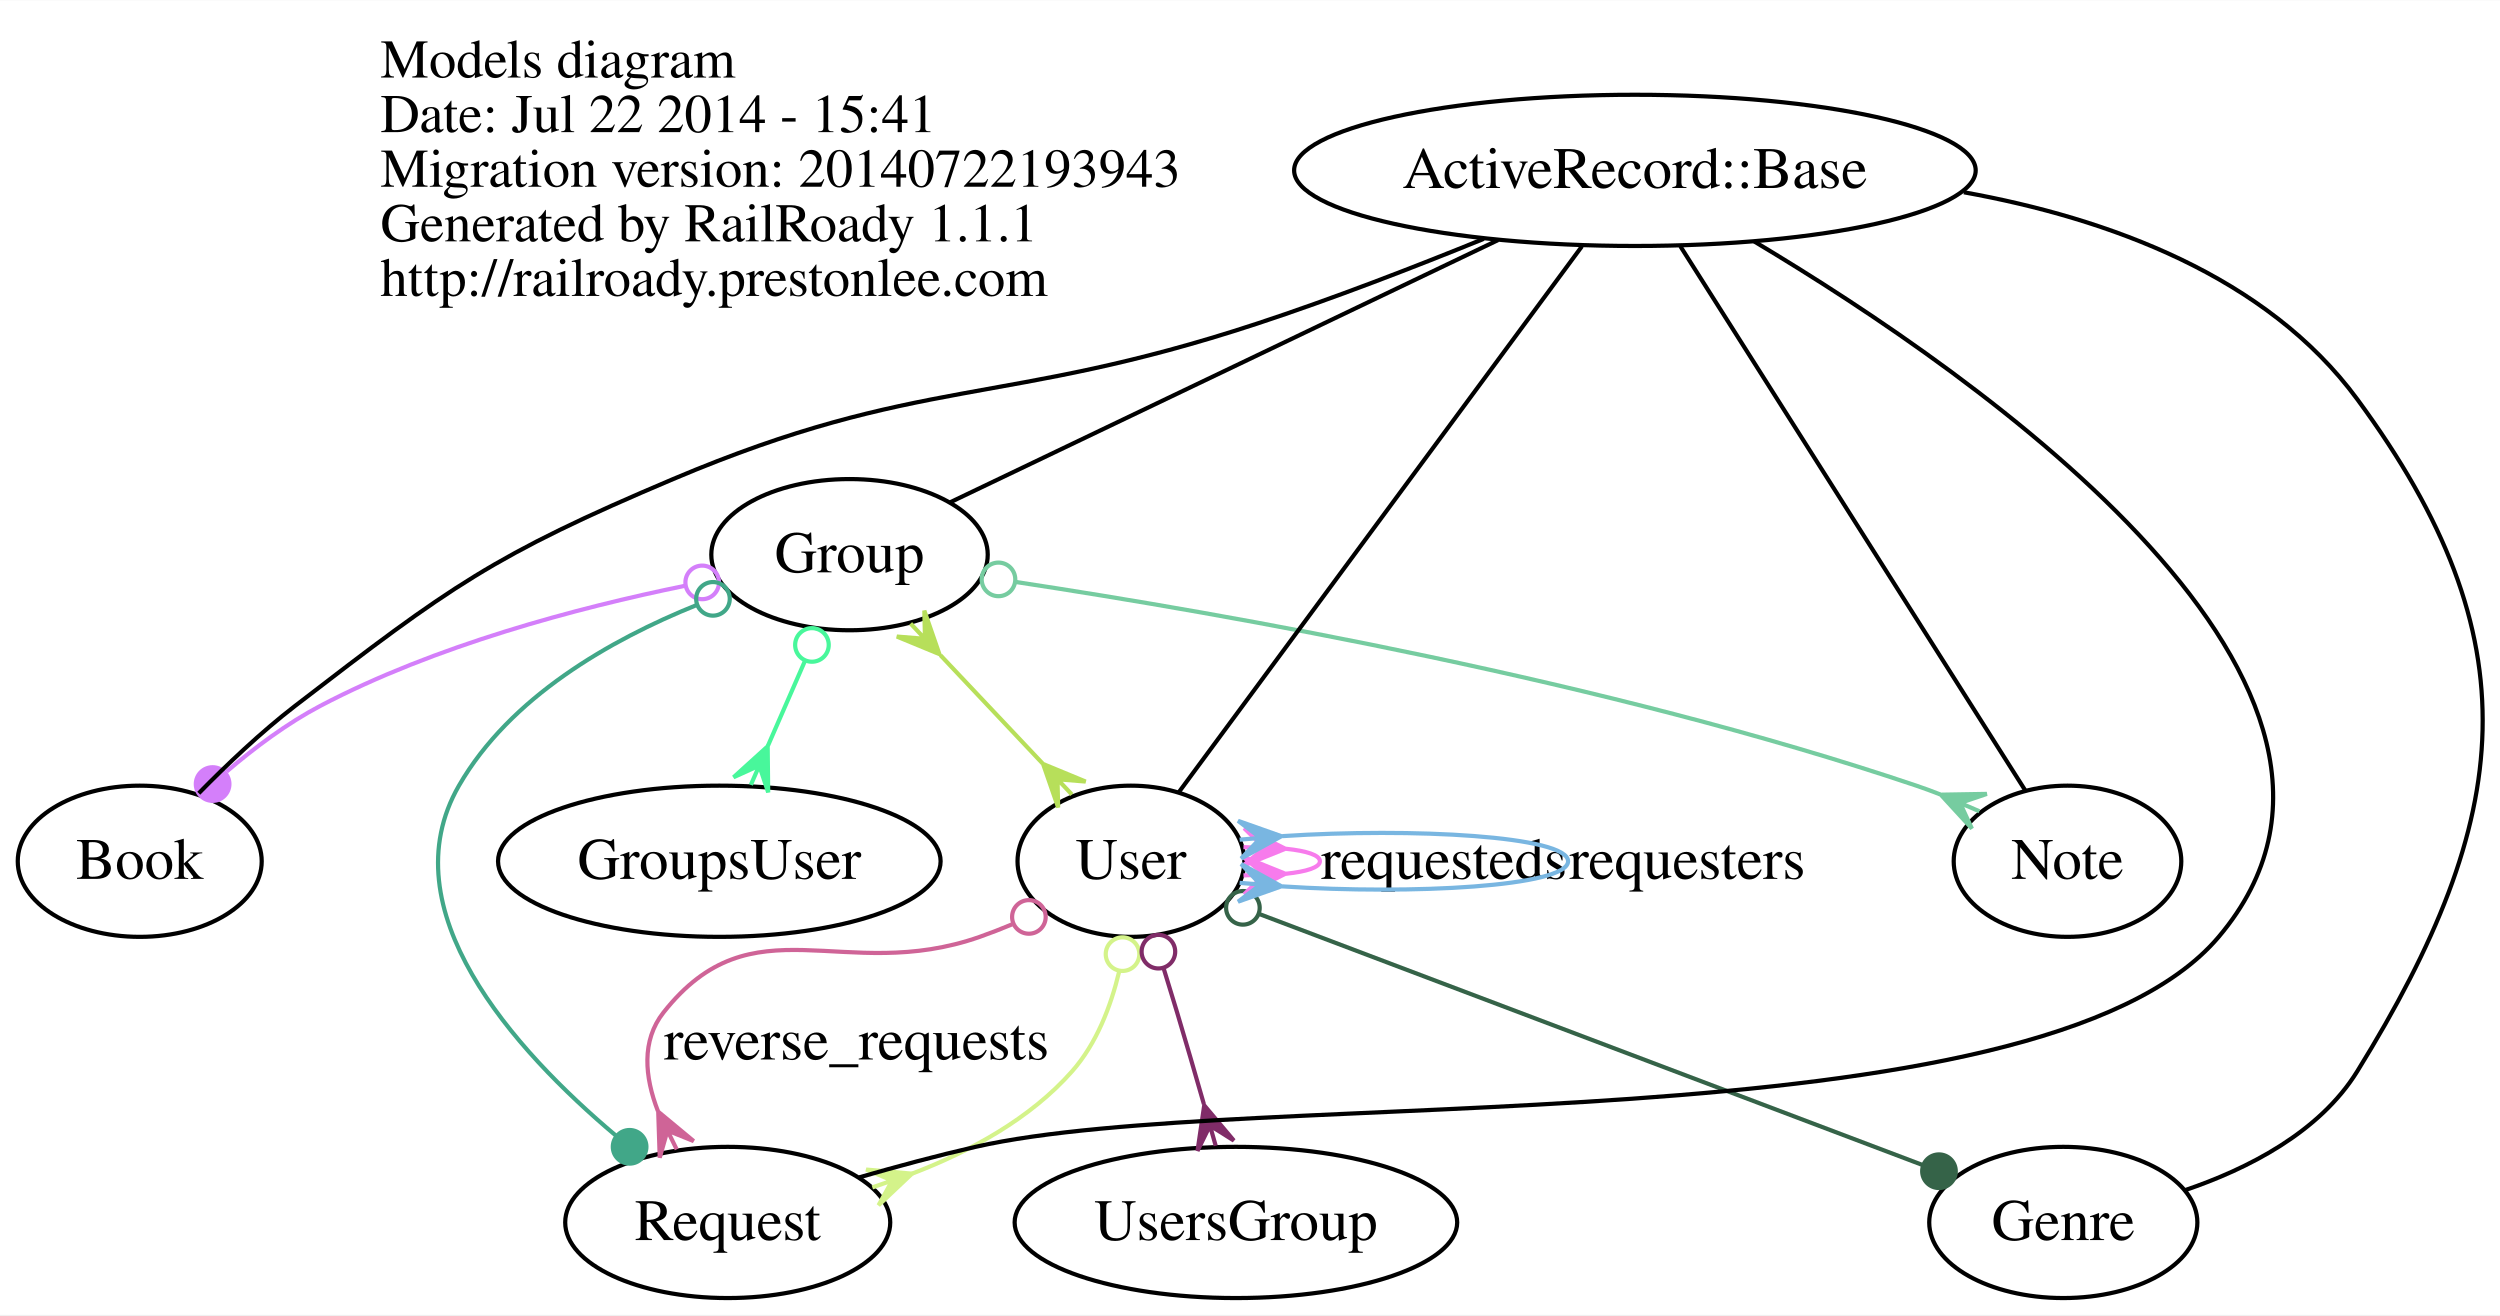
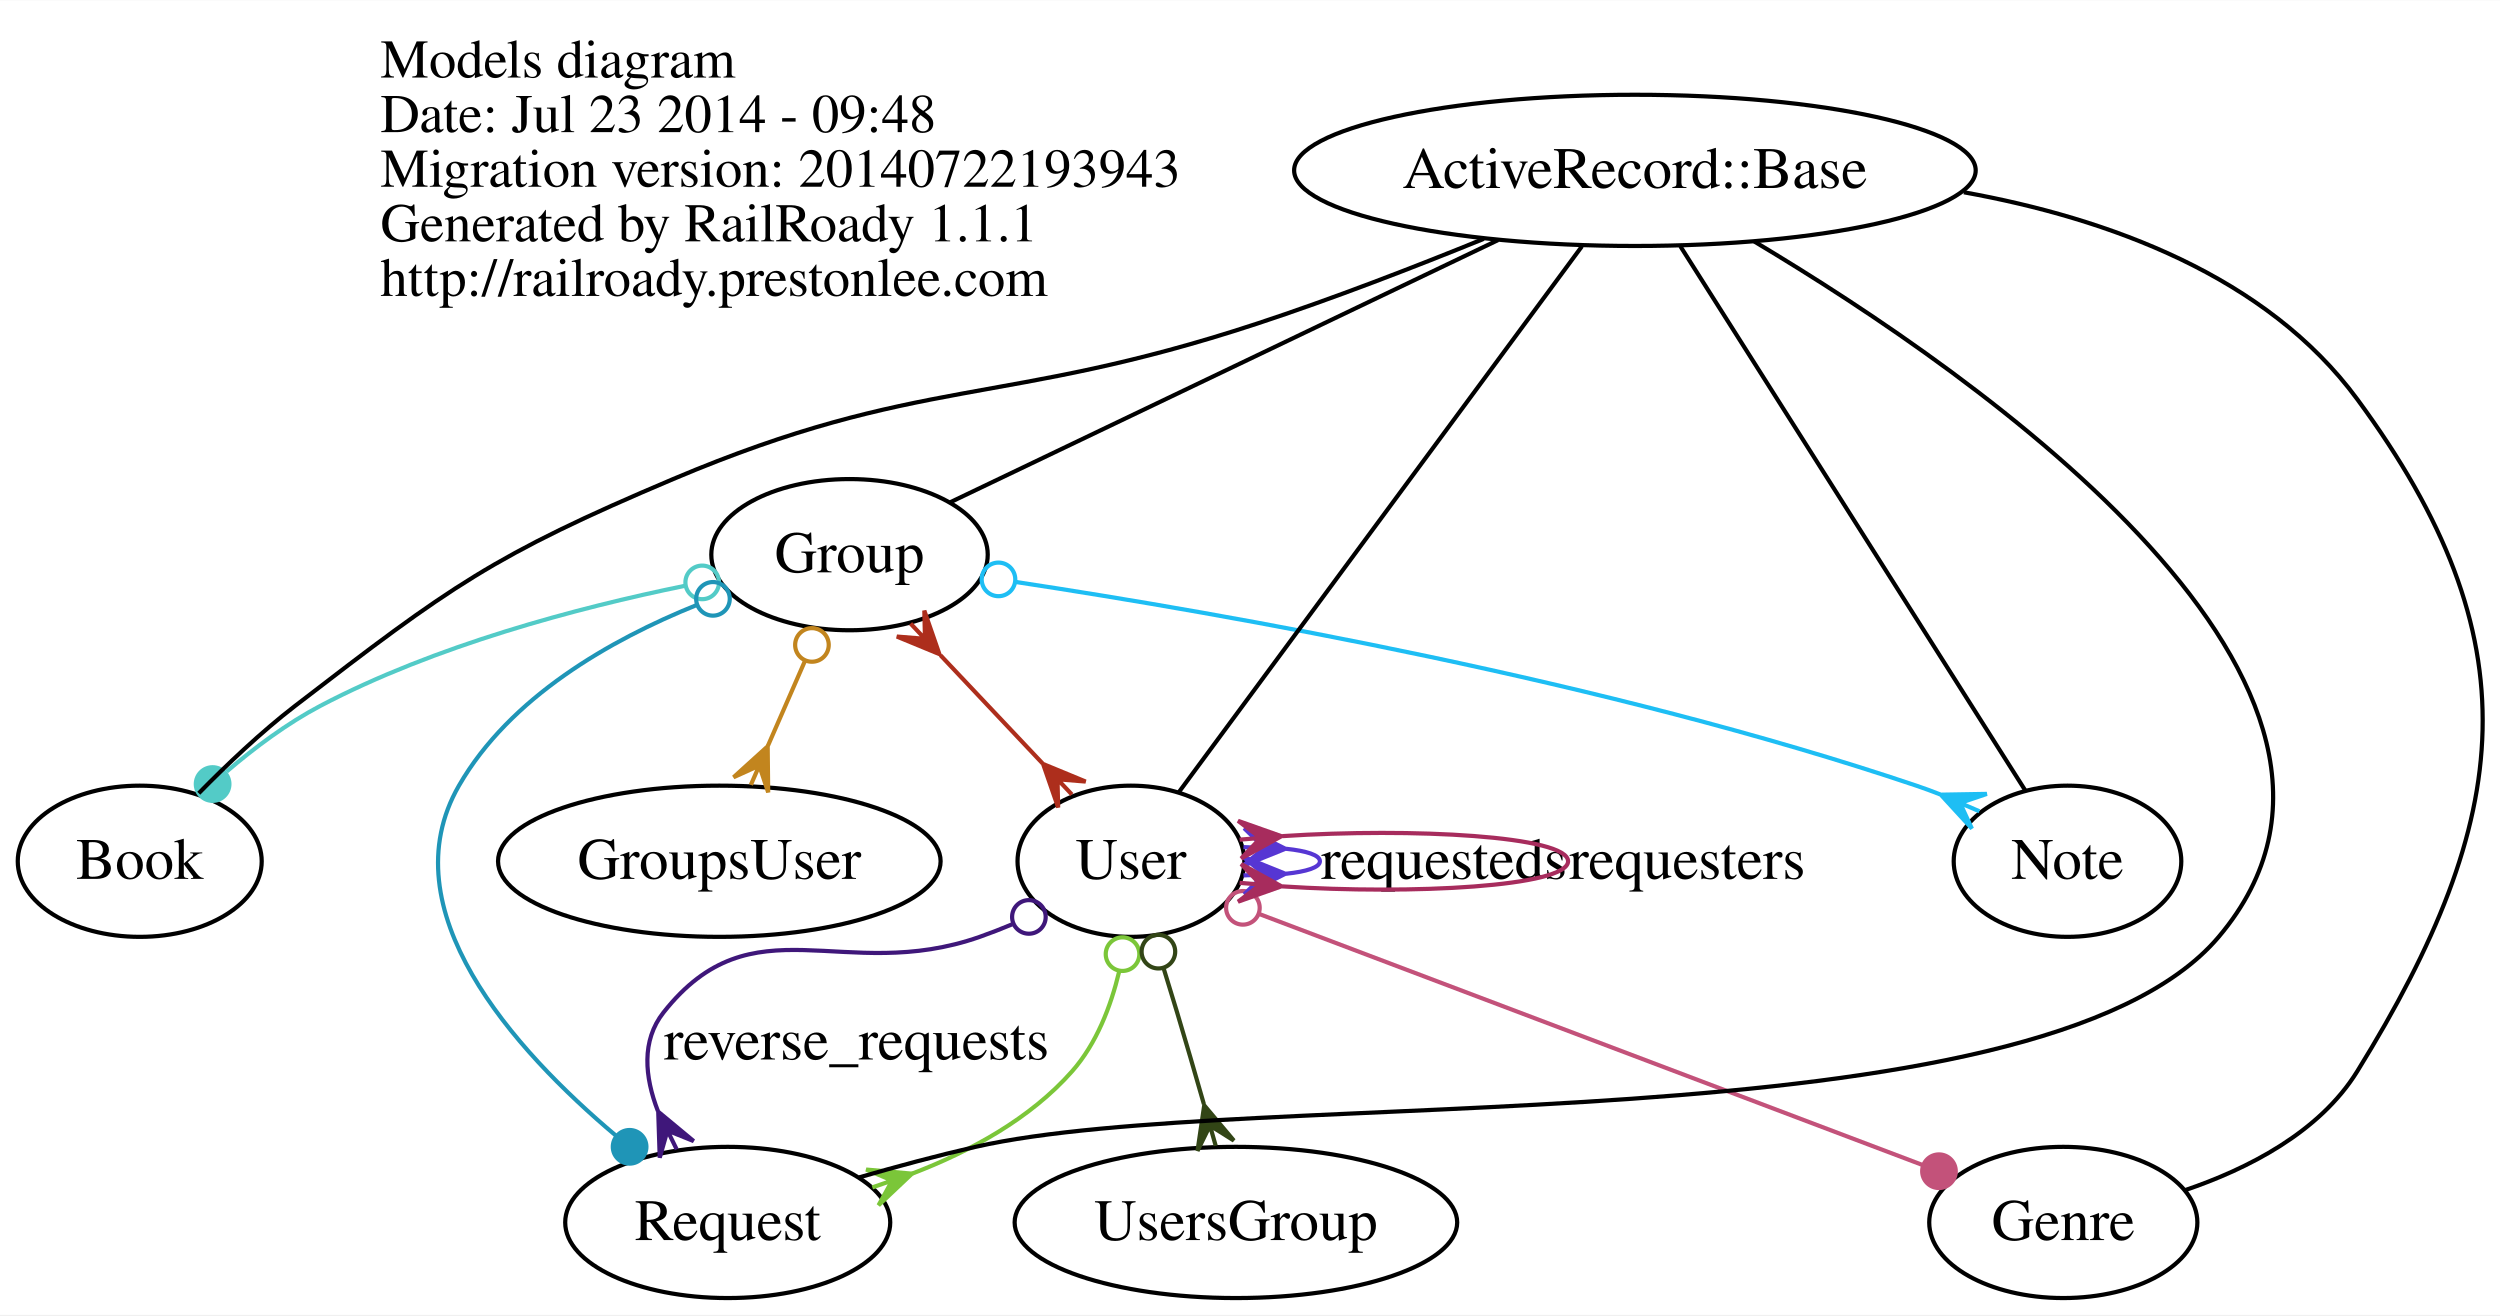
<svg xmlns="http://www.w3.org/2000/svg" width="595pt" height="313pt" viewBox="0.00 0.00 595.25 313.00">
  <g id="graph0" class="graph" transform="scale(1 1) rotate(0) translate(4 309)">
    <polygon fill="white" stroke="none" points="-4,4 -4,-309 591.249,-309 591.249,4 -4,4" />
    <g id="node1" class="node">
      <text text-anchor="start" x="86.583" y="-290.6" font-family="Times,serif" font-size="13.00">Models diagram</text>
-       <text text-anchor="start" x="86.583" y="-277.6" font-family="Times,serif" font-size="13.00">Date: Jul 22 2014 - 15:41</text>
+       <text text-anchor="start" x="86.583" y="-277.6" font-family="Times,serif" font-size="13.00">Date: Jul 23 2014 - 09:48</text>
      <text text-anchor="start" x="86.583" y="-264.6" font-family="Times,serif" font-size="13.00">Migration version: 20140722193943</text>
      <text text-anchor="start" x="86.583" y="-251.6" font-family="Times,serif" font-size="13.00">Generated by RailRoady 1.1.1</text>
      <text text-anchor="start" x="86.583" y="-238.6" font-family="Times,serif" font-size="13.00">http://railroady.prestonlee.com</text>
    </g>
    <g id="node2" class="node">
      <ellipse fill="none" stroke="black" cx="29.27" cy="-104" rx="29.043" ry="18" />
      <text text-anchor="middle" x="29.27" y="-99.8" font-family="Times,serif" font-size="14.00">Book</text>
    </g>
    <g id="node3" class="node">
      <ellipse fill="none" stroke="black" cx="487.271" cy="-18" rx="31.922" ry="18" />
      <text text-anchor="middle" x="487.271" y="-13.8" font-family="Times,serif" font-size="14.00">Genre</text>
    </g>
    <g id="node4" class="node">
      <ellipse fill="none" stroke="black" cx="198.271" cy="-177" rx="32.908" ry="18" />
      <text text-anchor="middle" x="198.271" y="-172.8" font-family="Times,serif" font-size="14.00">Group</text>
    </g>
    <g id="edge4" class="edge">
-       <path fill="none" stroke="#d47ffa" d="M159.073,-169.586C133.355,-164.321 99.561,-155.346 72.27,-141 64.385,-136.855 56.643,-131.074 49.95,-125.356" />
-       <ellipse fill="none" stroke="#d47ffa" cx="163.195" cy="-170.396" rx="4" ry="4" />
-       <ellipse fill="#d47ffa" stroke="#d47ffa" cx="46.623" cy="-122.386" rx="4" ry="4" />
+       <path fill="none" stroke="#53cbc7" d="M159.073,-169.586C133.355,-164.321 99.561,-155.346 72.27,-141 64.385,-136.855 56.643,-131.074 49.95,-125.356" />
+       <ellipse fill="none" stroke="#53cbc7" cx="163.195" cy="-170.396" rx="4" ry="4" />
+       <ellipse fill="#53cbc7" stroke="#53cbc7" cx="46.623" cy="-122.386" rx="4" ry="4" />
    </g>
    <g id="node5" class="node">
      <ellipse fill="none" stroke="black" cx="488.271" cy="-104" rx="27.096" ry="18" />
      <text text-anchor="middle" x="488.271" y="-99.8" font-family="Times,serif" font-size="14.00">Note</text>
    </g>
    <g id="edge5" class="edge">
-       <path fill="none" stroke="#76cca0" d="M237.861,-170.496C288.482,-162.802 378.421,-146.91 452.271,-122 454.137,-121.37 456.034,-120.67 457.932,-119.923" />
-       <ellipse fill="none" stroke="#76cca0" cx="233.738" cy="-171.113" rx="4" ry="4" />
-       <polygon fill="#76cca0" stroke="#76cca0" points="458.099,-119.851 469.064,-120.039 462.693,-117.878 467.288,-115.905 467.288,-115.905 467.288,-115.905 462.693,-117.878 465.511,-111.77 458.099,-119.851 458.099,-119.851" />
+       <path fill="none" stroke="#1ebef4" d="M237.861,-170.496C288.482,-162.802 378.421,-146.91 452.271,-122 454.137,-121.37 456.034,-120.67 457.932,-119.923" />
+       <ellipse fill="none" stroke="#1ebef4" cx="233.738" cy="-171.113" rx="4" ry="4" />
+       <polygon fill="#1ebef4" stroke="#1ebef4" points="458.099,-119.851 469.064,-120.039 462.693,-117.878 467.288,-115.905 467.288,-115.905 467.288,-115.905 462.693,-117.878 465.511,-111.77 458.099,-119.851 458.099,-119.851" />
    </g>
    <g id="node6" class="node">
      <ellipse fill="none" stroke="black" cx="169.271" cy="-18" rx="38.696" ry="18" />
      <text text-anchor="middle" x="169.271" y="-13.8" font-family="Times,serif" font-size="14.00">Request</text>
    </g>
    <g id="edge3" class="edge">
-       <path fill="none" stroke="#41a788" d="M161.825,-164.986C141.301,-156.704 117.413,-143.091 105.271,-122 88.3,-92.522 118.241,-59.228 142.64,-38.674" />
-       <ellipse fill="none" stroke="#41a788" cx="165.757" cy="-166.481" rx="4" ry="4" />
-       <ellipse fill="#41a788" stroke="#41a788" cx="145.91" cy="-36.009" rx="4" ry="4" />
+       <path fill="none" stroke="#1f95b7" d="M161.825,-164.986C141.301,-156.704 117.413,-143.091 105.271,-122 88.3,-92.522 118.241,-59.228 142.64,-38.674" />
+       <ellipse fill="none" stroke="#1f95b7" cx="165.757" cy="-166.481" rx="4" ry="4" />
+       <ellipse fill="#1f95b7" stroke="#1f95b7" cx="145.91" cy="-36.009" rx="4" ry="4" />
    </g>
    <g id="node7" class="node">
      <ellipse fill="none" stroke="black" cx="265.271" cy="-104" rx="27" ry="18" />
      <text text-anchor="middle" x="265.271" y="-99.8" font-family="Times,serif" font-size="14.00">User</text>
    </g>
    <g id="edge7" class="edge">
-       <path fill="none" stroke="#b7df5a" d="M219.917,-153.061C227.697,-144.817 236.456,-135.534 244.188,-127.341" />
-       <polygon fill="#b7df5a" stroke="#b7df5a" points="219.672,-153.321 209.536,-157.506 216.24,-156.958 212.809,-160.594 212.809,-160.594 212.809,-160.594 216.24,-156.958 216.081,-163.683 219.672,-153.321 219.672,-153.321" />
-       <polygon fill="#b7df5a" stroke="#b7df5a" points="244.357,-127.162 254.493,-122.978 247.788,-123.526 251.22,-119.889 251.22,-119.889 251.22,-119.889 247.788,-123.526 247.947,-116.801 244.357,-127.162 244.357,-127.162" />
+       <path fill="none" stroke="#ad2e1c" d="M219.917,-153.061C227.697,-144.817 236.456,-135.534 244.188,-127.341" />
+       <polygon fill="#ad2e1c" stroke="#ad2e1c" points="219.672,-153.321 209.536,-157.506 216.24,-156.958 212.809,-160.594 212.809,-160.594 212.809,-160.594 216.24,-156.958 216.081,-163.683 219.672,-153.321 219.672,-153.321" />
+       <polygon fill="#ad2e1c" stroke="#ad2e1c" points="244.357,-127.162 254.493,-122.978 247.788,-123.526 251.22,-119.889 251.22,-119.889 251.22,-119.889 247.788,-123.526 247.947,-116.801 244.357,-127.162 244.357,-127.162" />
    </g>
    <g id="node9" class="node">
      <ellipse fill="none" stroke="black" cx="167.271" cy="-104" rx="52.687" ry="18" />
      <text text-anchor="middle" x="167.271" y="-99.8" font-family="Times,serif" font-size="14.00">GroupsUser</text>
    </g>
    <g id="edge6" class="edge">
-       <path fill="none" stroke="#48f79b" d="M187.67,-151.721C184.822,-145.199 181.729,-138.114 178.832,-131.479" />
-       <ellipse fill="none" stroke="#48f79b" cx="189.323" cy="-155.508" rx="4" ry="4" />
-       <polygon fill="#48f79b" stroke="#48f79b" points="178.781,-131.363 178.904,-120.398 176.78,-126.781 174.78,-122.198 174.78,-122.198 174.78,-122.198 176.78,-126.781 170.656,-123.999 178.781,-131.363 178.781,-131.363" />
+       <path fill="none" stroke="#c2851e" d="M187.67,-151.721C184.822,-145.199 181.729,-138.114 178.832,-131.479" />
+       <ellipse fill="none" stroke="#c2851e" cx="189.323" cy="-155.508" rx="4" ry="4" />
+       <polygon fill="#c2851e" stroke="#c2851e" points="178.781,-131.363 178.904,-120.398 176.78,-126.781 174.78,-122.198 174.78,-122.198 174.78,-122.198 176.78,-126.781 170.656,-123.999 178.781,-131.363 178.781,-131.363" />
    </g>
    <g id="edge16" class="edge">
-       <path fill="none" stroke="#356348" d="M295.698,-91.487C337.08,-75.829 410.853,-47.915 453.771,-31.676" />
-       <ellipse fill="none" stroke="#356348" cx="291.933" cy="-92.911" rx="4" ry="4" />
-       <ellipse fill="#356348" stroke="#356348" cx="457.67" cy="-30.2" rx="4" ry="4" />
+       <path fill="none" stroke="#c3527a" d="M295.698,-91.487C337.08,-75.829 410.853,-47.915 453.771,-31.676" />
+       <ellipse fill="none" stroke="#c3527a" cx="291.933" cy="-92.911" rx="4" ry="4" />
+       <ellipse fill="#c3527a" stroke="#c3527a" cx="457.67" cy="-30.2" rx="4" ry="4" />
    </g>
    <g id="edge11" class="edge">
-       <path fill="none" stroke="#d4f38a" d="M262.47,-77.728C260.471,-69.385 257.065,-60.569 251.271,-54 241.287,-42.682 227.014,-34.909 213.167,-29.621" />
-       <ellipse fill="none" stroke="#d4f38a" cx="263.275" cy="-81.885" rx="4" ry="4" />
-       <polygon fill="#d4f38a" stroke="#d4f38a" points="213.155,-29.617 205.179,-22.092 208.431,-27.981 203.706,-26.345 203.706,-26.345 203.706,-26.345 208.431,-27.981 202.233,-30.597 213.155,-29.617 213.155,-29.617" />
+       <path fill="none" stroke="#7bc639" d="M262.47,-77.728C260.471,-69.385 257.065,-60.569 251.271,-54 241.287,-42.682 227.014,-34.909 213.167,-29.621" />
+       <ellipse fill="none" stroke="#7bc639" cx="263.275" cy="-81.885" rx="4" ry="4" />
+       <polygon fill="#7bc639" stroke="#7bc639" points="213.155,-29.617 205.179,-22.092 208.431,-27.981 203.706,-26.345 203.706,-26.345 203.706,-26.345 208.431,-27.981 202.233,-30.597 213.155,-29.617 213.155,-29.617" />
    </g>
    <g id="edge13" class="edge">
-       <path fill="none" stroke="#cf6497" d="M237.004,-88.99C234.417,-87.91 231.814,-86.894 229.271,-86 196.811,-74.594 175.293,-95.009 153.981,-68 148.664,-61.262 149.512,-52.659 152.638,-44.547" />
-       <ellipse fill="none" stroke="#cf6497" cx="240.979" cy="-90.747" rx="4" ry="4" />
-       <polygon fill="#cf6497" stroke="#cf6497" points="152.724,-44.372 161.164,-37.371 154.923,-39.882 157.123,-35.392 157.123,-35.392 157.123,-35.392 154.923,-39.882 153.081,-33.412 152.724,-44.372 152.724,-44.372" />
+       <path fill="none" stroke="#3f177a" d="M237.004,-88.99C234.417,-87.91 231.814,-86.894 229.271,-86 196.811,-74.594 175.293,-95.009 153.981,-68 148.664,-61.262 149.512,-52.659 152.638,-44.547" />
+       <ellipse fill="none" stroke="#3f177a" cx="240.979" cy="-90.747" rx="4" ry="4" />
+       <polygon fill="#3f177a" stroke="#3f177a" points="152.724,-44.372 161.164,-37.371 154.923,-39.882 157.123,-35.392 157.123,-35.392 157.123,-35.392 154.923,-39.882 153.081,-33.412 152.724,-44.372 152.724,-44.372" />
      <text text-anchor="middle" x="199.916" y="-56.8" font-family="Times,serif" font-size="14.00">reverse_requests</text>
    </g>
    <g id="edge12" class="edge">
-       <path fill="none" stroke="#f77bec" d="M302.214,-106.972C307.06,-106.463 310.271,-105.472 310.271,-104 310.271,-102.528 307.06,-101.537 302.214,-101.028" />
-       <polygon fill="#f77bec" stroke="#f77bec" points="302.058,-106.978 291.89,-102.871 297.062,-107.173 292.065,-107.368 292.065,-107.368 292.065,-107.368 297.062,-107.173 292.241,-111.864 302.058,-106.978 302.058,-106.978" />
-       <polygon fill="#f77bec" stroke="#f77bec" points="302.058,-101.022 292.241,-96.136 297.062,-100.827 292.065,-100.632 292.065,-100.632 292.065,-100.632 297.062,-100.827 291.89,-105.129 302.058,-101.022 302.058,-101.022" />
+       <path fill="none" stroke="#5636d3" d="M302.214,-106.972C307.06,-106.463 310.271,-105.472 310.271,-104 310.271,-102.528 307.06,-101.537 302.214,-101.028" />
+       <polygon fill="#5636d3" stroke="#5636d3" points="302.058,-106.978 291.89,-102.871 297.062,-107.173 292.065,-107.368 292.065,-107.368 292.065,-107.368 297.062,-107.173 292.241,-111.864 302.058,-106.978 302.058,-106.978" />
+       <polygon fill="#5636d3" stroke="#5636d3" points="302.058,-101.022 292.241,-96.136 297.062,-100.827 292.065,-100.632 292.065,-100.632 292.065,-100.632 297.062,-100.827 291.89,-105.129 302.058,-101.022 302.058,-101.022" />
      <text text-anchor="middle" x="339.815" y="-99.8" font-family="Times,serif" font-size="14.00">requesteds</text>
    </g>
    <g id="edge14" class="edge">
-       <path fill="none" stroke="#79b6e1" d="M301.327,-109.983C332.221,-112.011 369.36,-110.017 369.36,-104 369.36,-97.983 332.221,-95.989 301.327,-98.017" />
-       <polygon fill="#79b6e1" stroke="#79b6e1" points="301.118,-109.966 291.523,-104.656 296.135,-109.553 291.152,-109.141 291.152,-109.141 291.152,-109.141 296.135,-109.553 290.781,-113.625 301.118,-109.966 301.118,-109.966" />
-       <polygon fill="#79b6e1" stroke="#79b6e1" points="301.118,-98.034 290.781,-94.375 296.135,-98.447 291.152,-98.859 291.152,-98.859 291.152,-98.859 296.135,-98.447 291.523,-103.344 301.118,-98.034 301.118,-98.034" />
+       <path fill="none" stroke="#a72c5d" d="M301.327,-109.983C332.221,-112.011 369.36,-110.017 369.36,-104 369.36,-97.983 332.221,-95.989 301.327,-98.017" />
+       <polygon fill="#a72c5d" stroke="#a72c5d" points="301.118,-109.966 291.523,-104.656 296.135,-109.553 291.152,-109.141 291.152,-109.141 291.152,-109.141 296.135,-109.553 290.781,-113.625 301.118,-109.966 301.118,-109.966" />
+       <polygon fill="#a72c5d" stroke="#a72c5d" points="301.118,-98.034 290.781,-94.375 296.135,-98.447 291.152,-98.859 291.152,-98.859 291.152,-98.859 296.135,-98.447 291.523,-103.344 301.118,-98.034 301.118,-98.034" />
      <text text-anchor="middle" x="397.736" y="-99.8" font-family="Times,serif" font-size="14.00">requesters</text>
    </g>
    <g id="node10" class="node">
      <ellipse fill="none" stroke="black" cx="290.271" cy="-18" rx="52.687" ry="18" />
      <text text-anchor="middle" x="290.271" y="-13.8" font-family="Times,serif" font-size="14.00">UsersGroup</text>
    </g>
    <g id="edge15" class="edge">
-       <path fill="none" stroke="#802c68" d="M273.097,-78.382C274.177,-74.901 275.262,-71.363 276.271,-68 278.388,-60.94 280.61,-53.285 282.645,-46.171" />
-       <ellipse fill="none" stroke="#802c68" cx="271.815" cy="-82.475" rx="4" ry="4" />
-       <polygon fill="#802c68" stroke="#802c68" points="282.725,-45.886 289.785,-37.496 284.091,-41.077 285.456,-36.267 285.456,-36.267 285.456,-36.267 284.091,-41.077 281.128,-35.038 282.725,-45.886 282.725,-45.886" />
+       <path fill="none" stroke="#324516" d="M273.097,-78.382C274.177,-74.901 275.262,-71.363 276.271,-68 278.388,-60.94 280.61,-53.285 282.645,-46.171" />
+       <ellipse fill="none" stroke="#324516" cx="271.815" cy="-82.475" rx="4" ry="4" />
+       <polygon fill="#324516" stroke="#324516" points="282.725,-45.886 289.785,-37.496 284.091,-41.077 285.456,-36.267 285.456,-36.267 285.456,-36.267 284.091,-41.077 281.128,-35.038 282.725,-45.886 282.725,-45.886" />
    </g>
    <g id="node8" class="node">
      <ellipse fill="none" stroke="black" cx="385.271" cy="-268.5" rx="81.142" ry="18" />
      <text text-anchor="middle" x="385.271" y="-264.3" font-family="Times,serif" font-size="14.00">ActiveRecord::Base</text>
    </g>
    <g id="edge1" class="edge">
      <path fill="none" stroke="black" d="M349.273,-252.198C332.948,-245.545 313.299,-237.933 295.271,-232 234.545,-212.016 215.146,-219.912 156.271,-195 113.31,-176.822 103.234,-169.455 66.27,-141 58.174,-134.768 49.952,-126.947 43.321,-120.189" />
    </g>
    <g id="edge2" class="edge">
      <path fill="none" stroke="black" d="M463.588,-263.29C498.11,-257.054 535.671,-243.339 557.271,-214 599.43,-156.734 594.656,-114.491 557.271,-54 548.27,-39.437 531.172,-30.731 516.128,-25.644" />
    </g>
    <g id="edge8" class="edge">
      <path fill="none" stroke="black" d="M352.698,-251.91C315.445,-234.081 255.338,-205.313 222.168,-189.438" />
    </g>
    <g id="edge9" class="edge">
      <path fill="none" stroke="black" d="M396.099,-250.417C416.139,-218.8 458.738,-151.592 478.197,-120.893" />
    </g>
    <g id="edge10" class="edge">
      <path fill="none" stroke="black" d="M413.696,-251.564C467.43,-219.478 574.232,-145.108 524.271,-86 481.207,-35.052 293.314,-50.814 228.271,-36 219.228,-33.941 209.518,-31.317 200.637,-28.752" />
    </g>
    <g id="edge17" class="edge">
      <path fill="none" stroke="black" d="M372.655,-250.417C349.187,-218.637 299.165,-150.899 276.659,-120.421" />
    </g>
  </g>
</svg>
